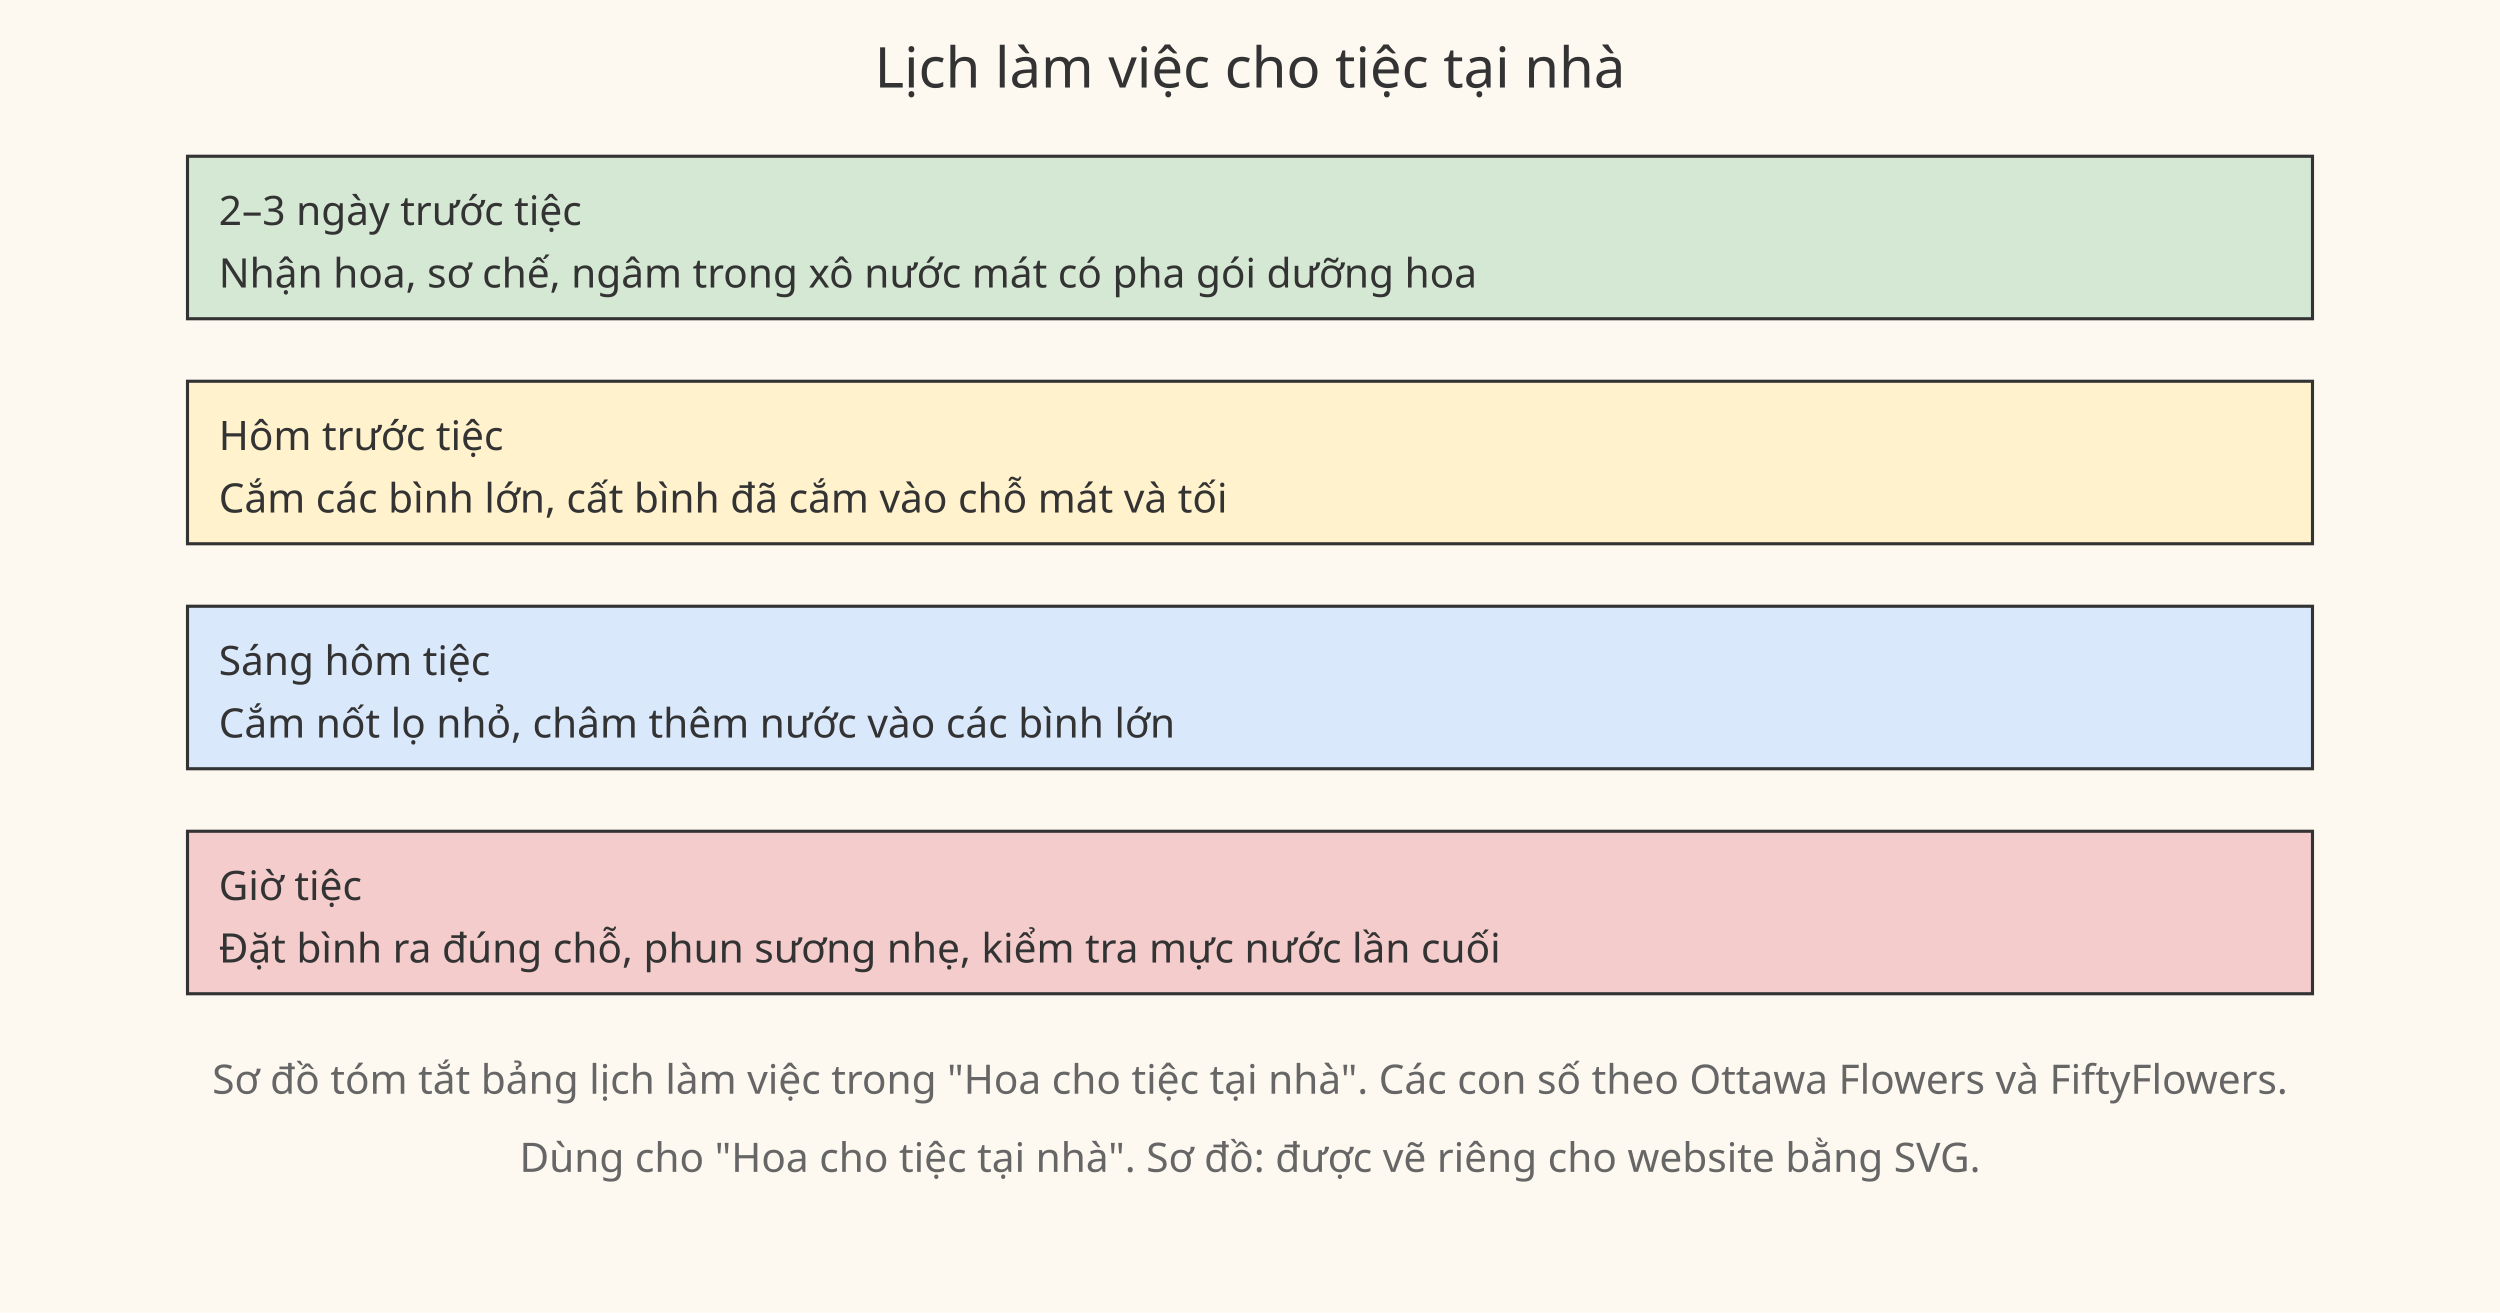
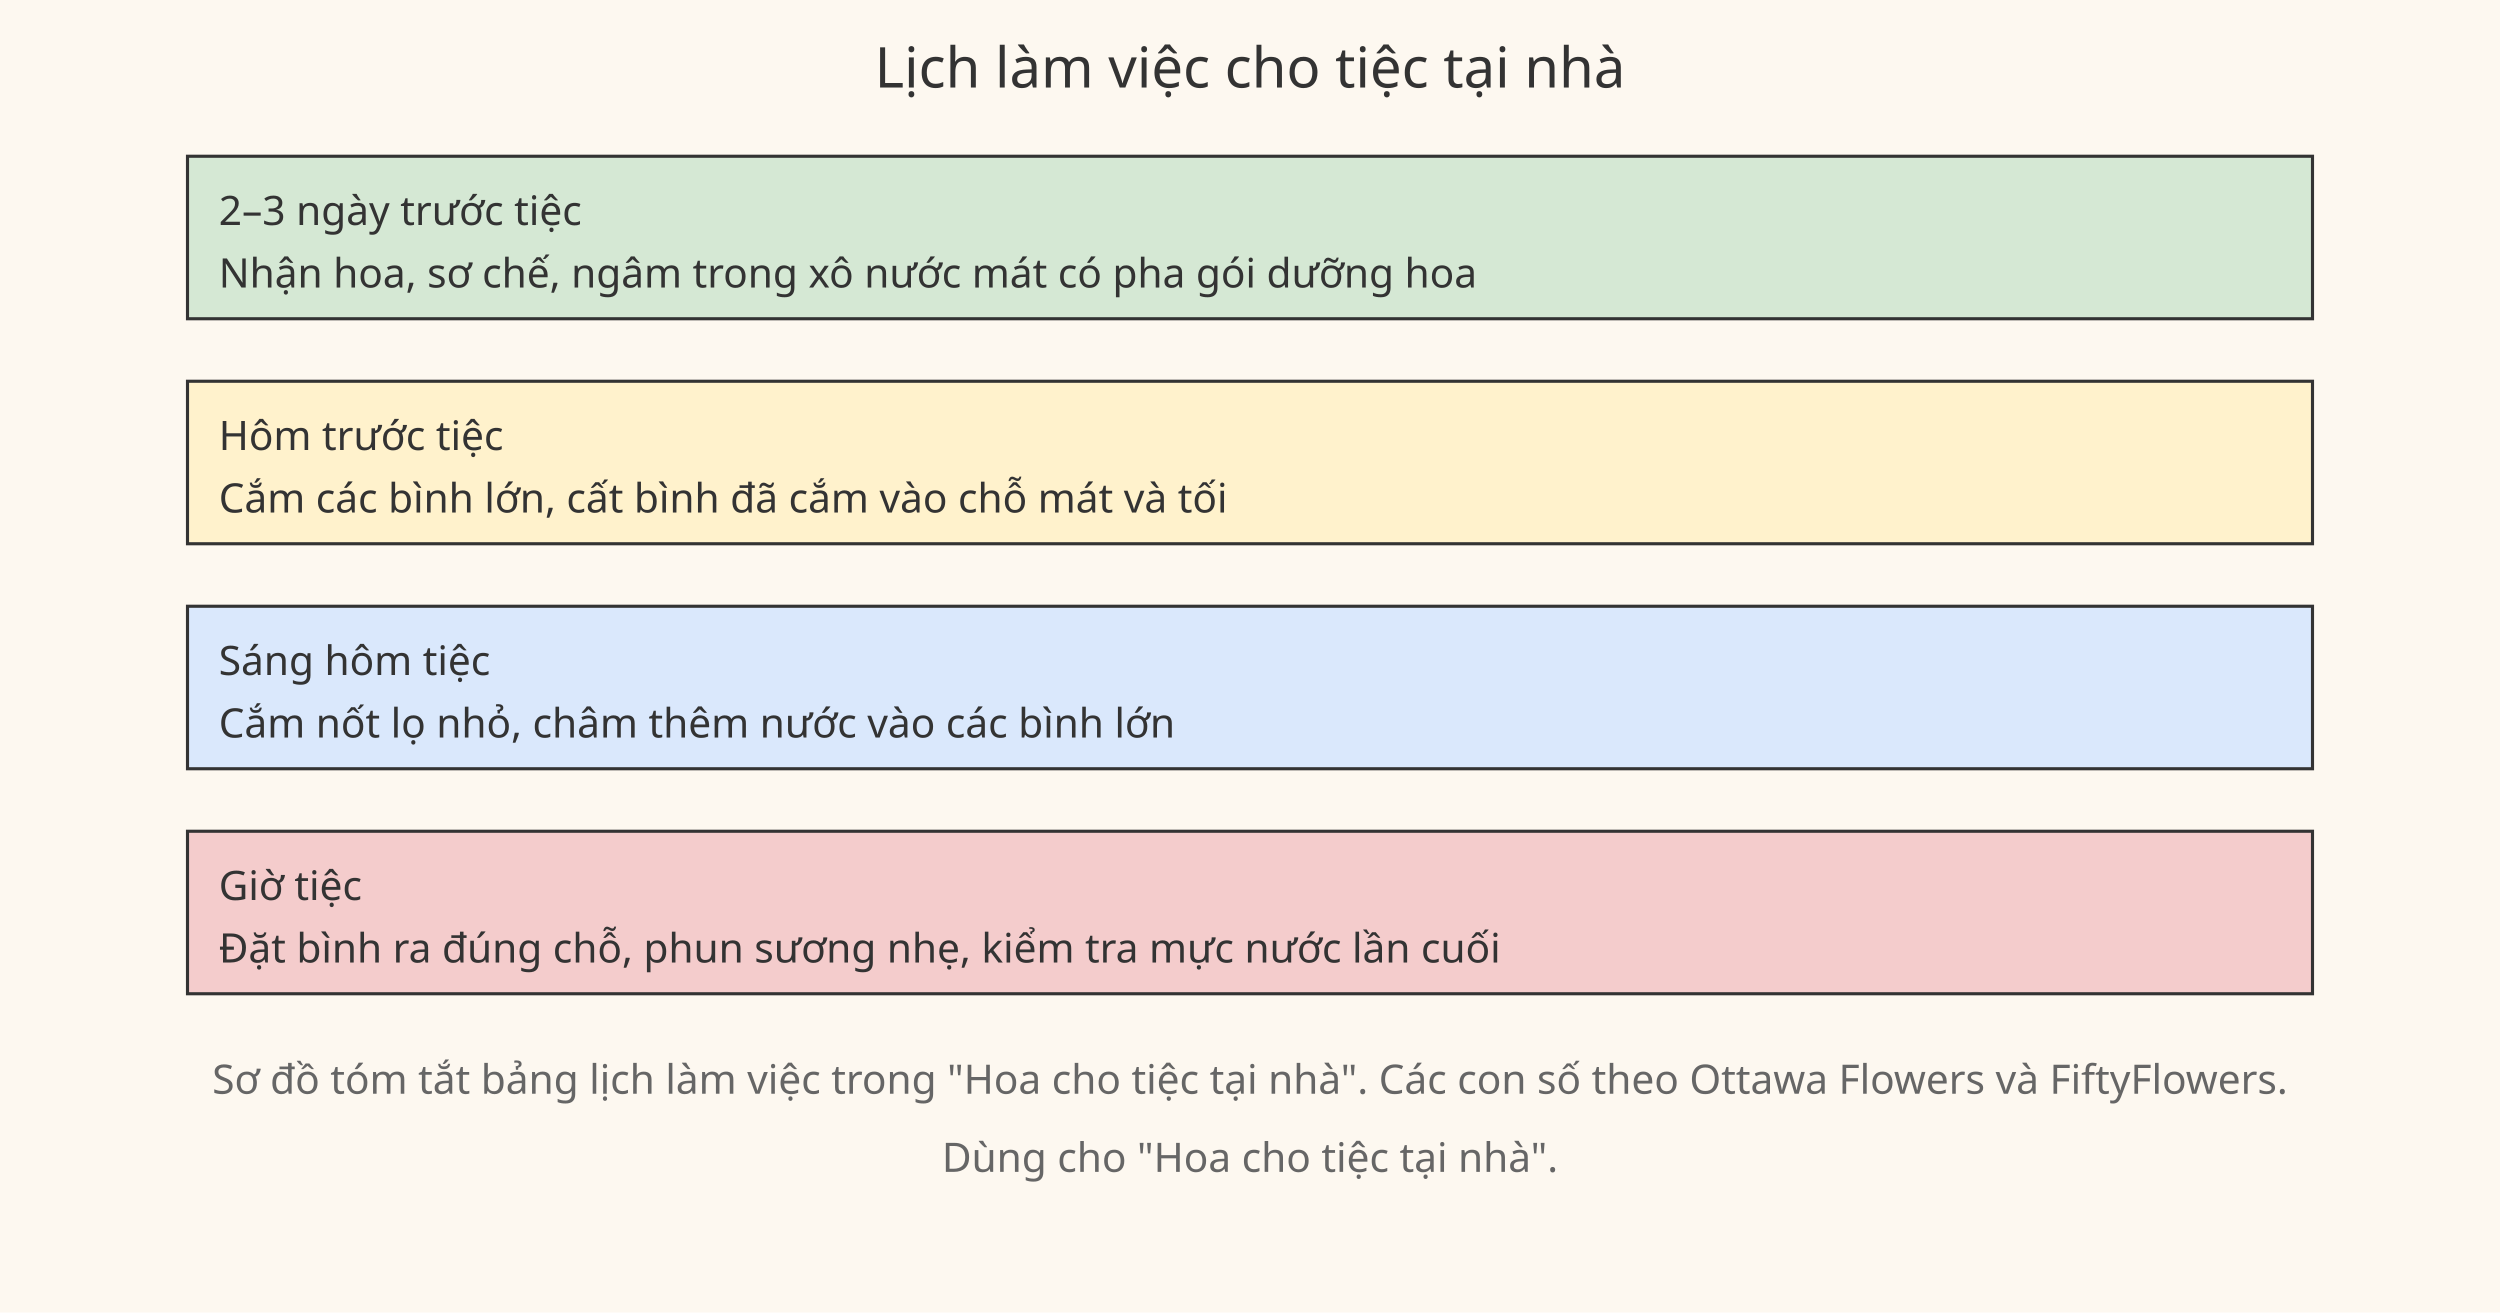
<svg xmlns="http://www.w3.org/2000/svg" width="800" height="420" viewBox="0 0 800 420" role="img">
  <rect width="800" height="420" fill="#fdf8f0" />
  <text x="400" y="28" text-anchor="middle" font-size="18" font-family="sans-serif" fill="#333">Lịch làm việc cho tiệc tại nhà</text>
  <g font-family="sans-serif" font-size="13" fill="#333">
    <rect x="60" y="50" width="680" height="52" fill="#d5e8d4" stroke="#333" />
    <text x="70" y="72">2–3 ngày trước tiệc</text>
    <text x="70" y="92">Nhận hoa, sơ chế, ngâm trong xô nước mát có pha gói dưỡng hoa</text>
    <rect x="60" y="122" width="680" height="52" fill="#fff2cc" stroke="#333" />
    <text x="70" y="144">Hôm trước tiệc</text>
    <text x="70" y="164">Cắm các bình lớn, cất bình đã cắm vào chỗ mát và tối</text>
    <rect x="60" y="194" width="680" height="52" fill="#dae8fc" stroke="#333" />
    <text x="70" y="216">Sáng hôm tiệc</text>
    <text x="70" y="236">Cắm nốt lọ nhỏ, châm thêm nước vào các bình lớn</text>
    <rect x="60" y="266" width="680" height="52" fill="#f4cccc" stroke="#333" />
    <text x="70" y="288">Giờ tiệc</text>
    <text x="70" y="308">Đặt bình ra đúng chỗ, phun sương nhẹ, kiểm tra mực nước lần cuối</text>
  </g>
  <text x="400" y="350" text-anchor="middle" font-size="13" font-family="sans-serif" fill="#666">Sơ đồ tóm tắt bảng lịch làm việc trong "Hoa cho tiệc tại nhà". Các con số theo Ottawa Flowers và FiftyFlowers.</text>
-   <text x="400" y="375" text-anchor="middle" font-size="13" font-family="sans-serif" fill="#666">Dùng cho "Hoa cho tiệc tại nhà". Sơ đồ: được vẽ riêng cho website bằng SVG.</text>
+   <text x="400" y="375" text-anchor="middle" font-size="13" font-family="sans-serif" fill="#666">Dùng cho "Hoa cho tiệc tại nhà".</text>
</svg>
